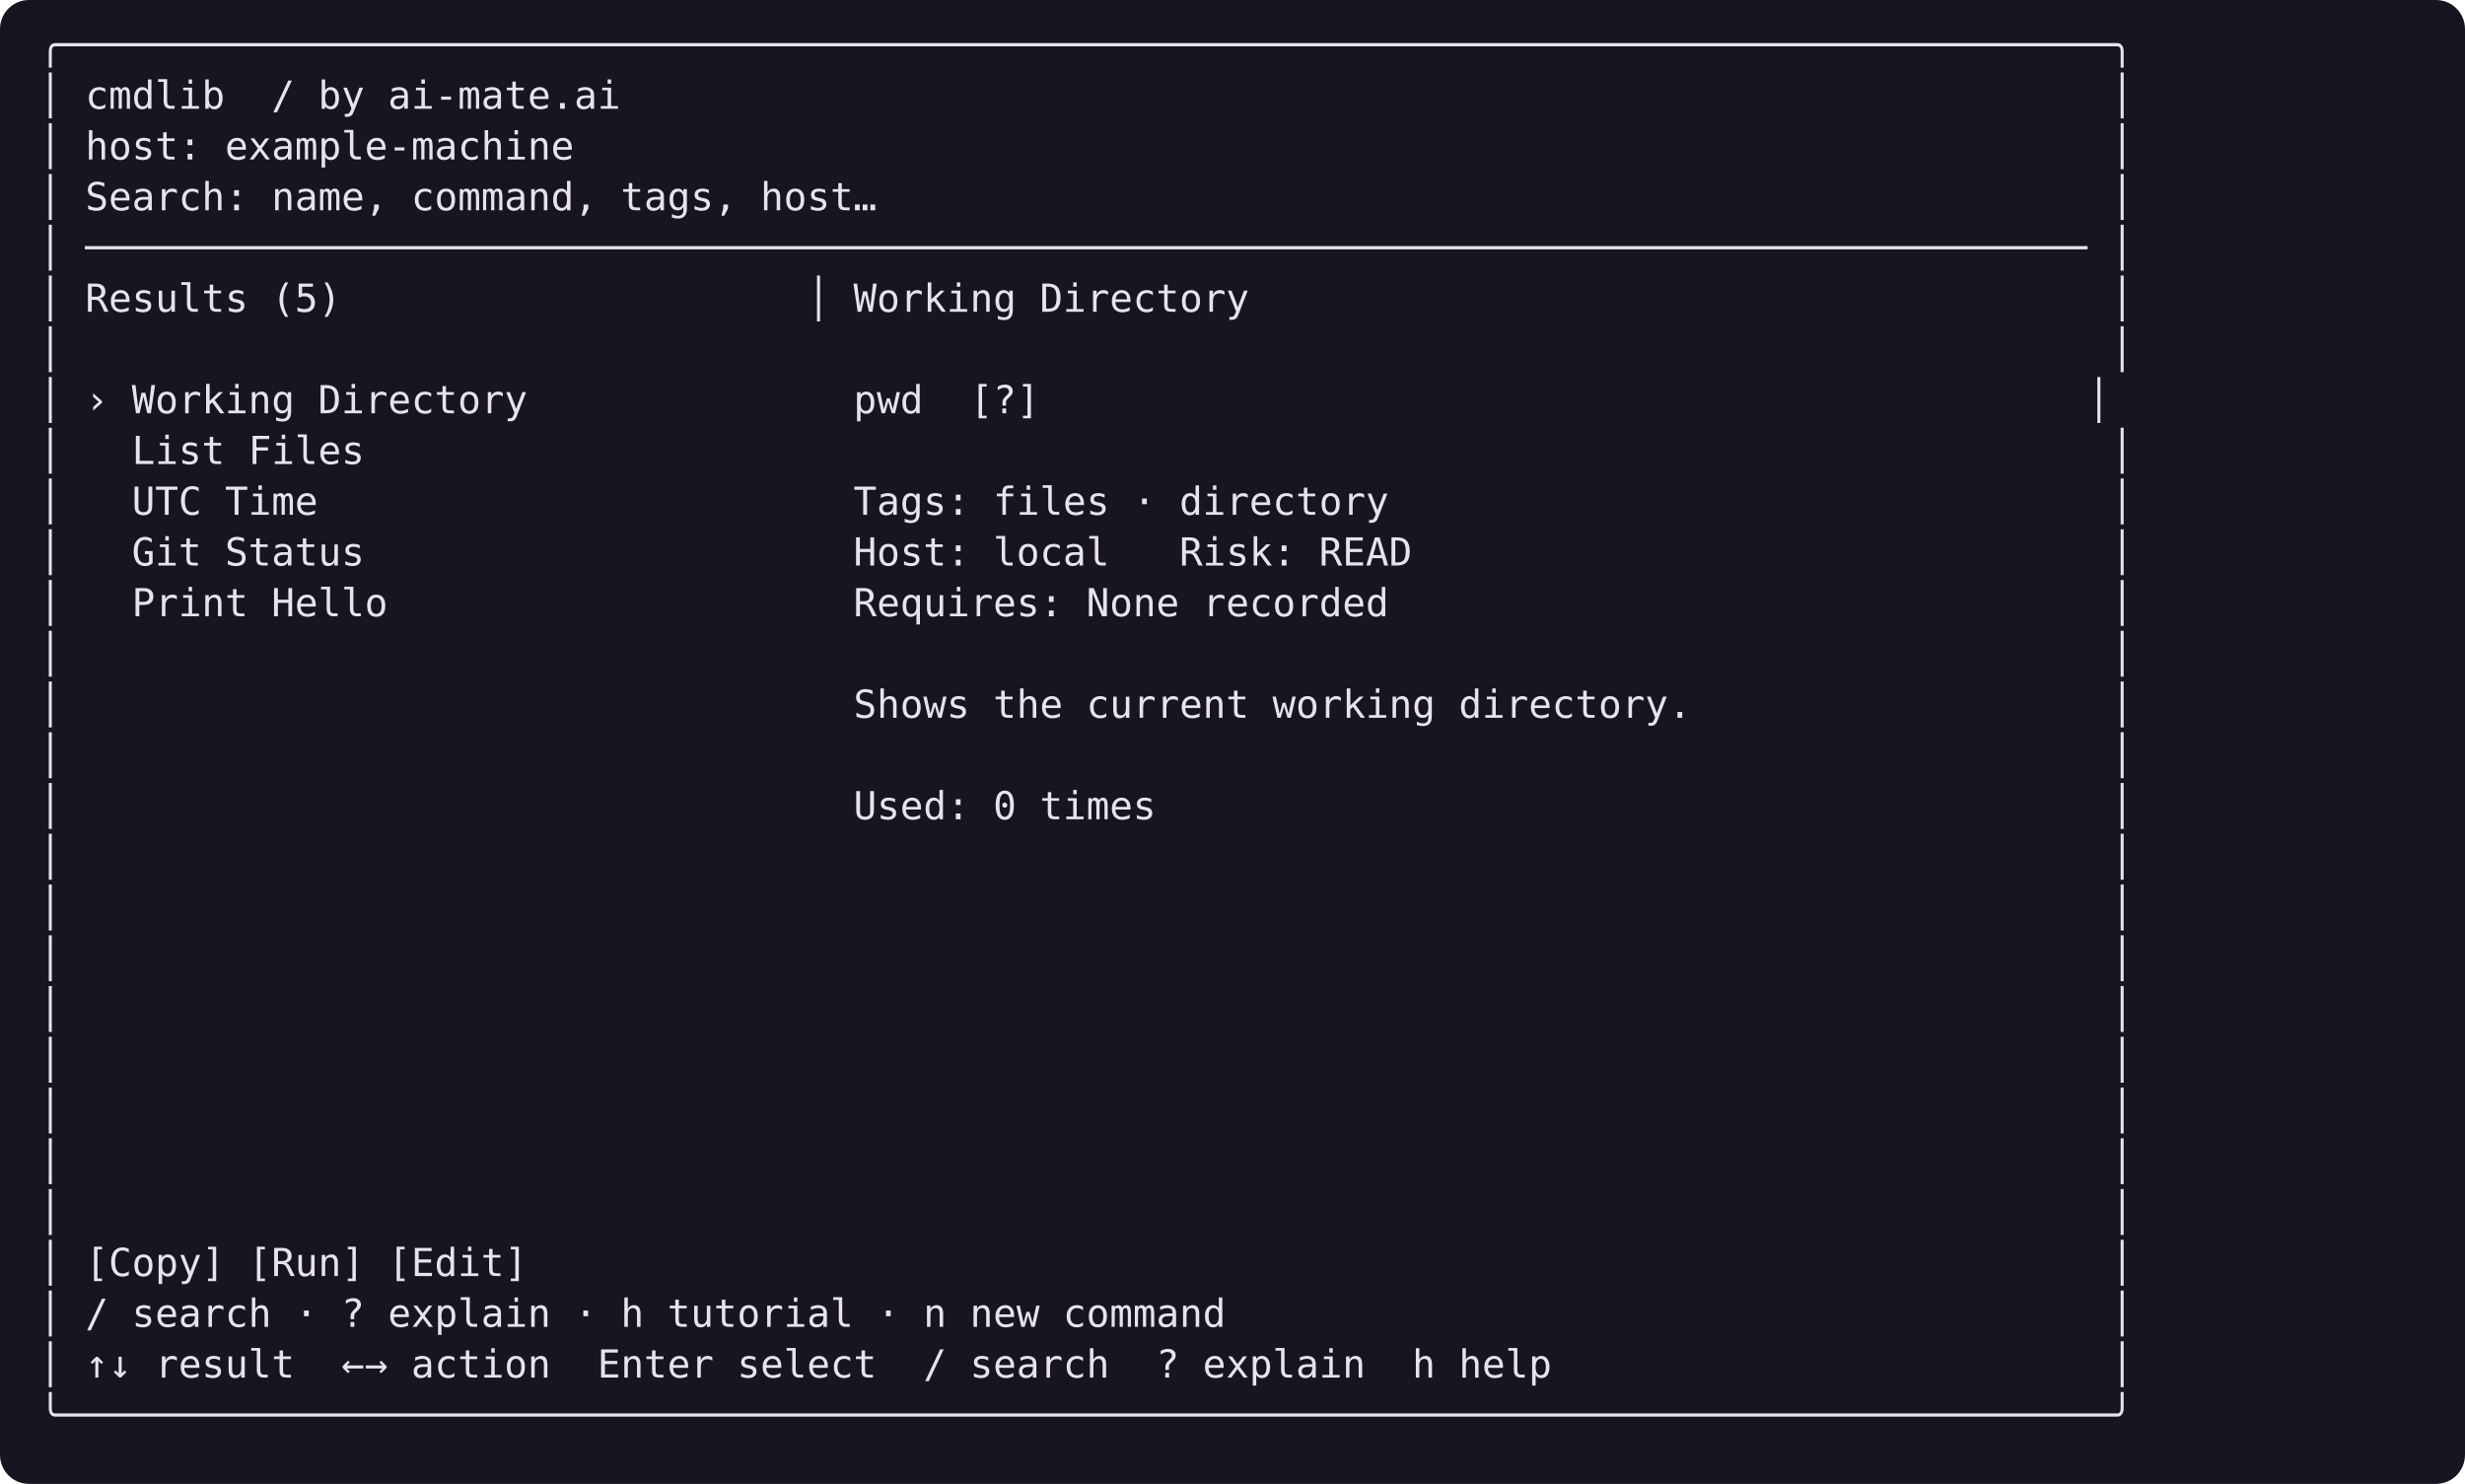
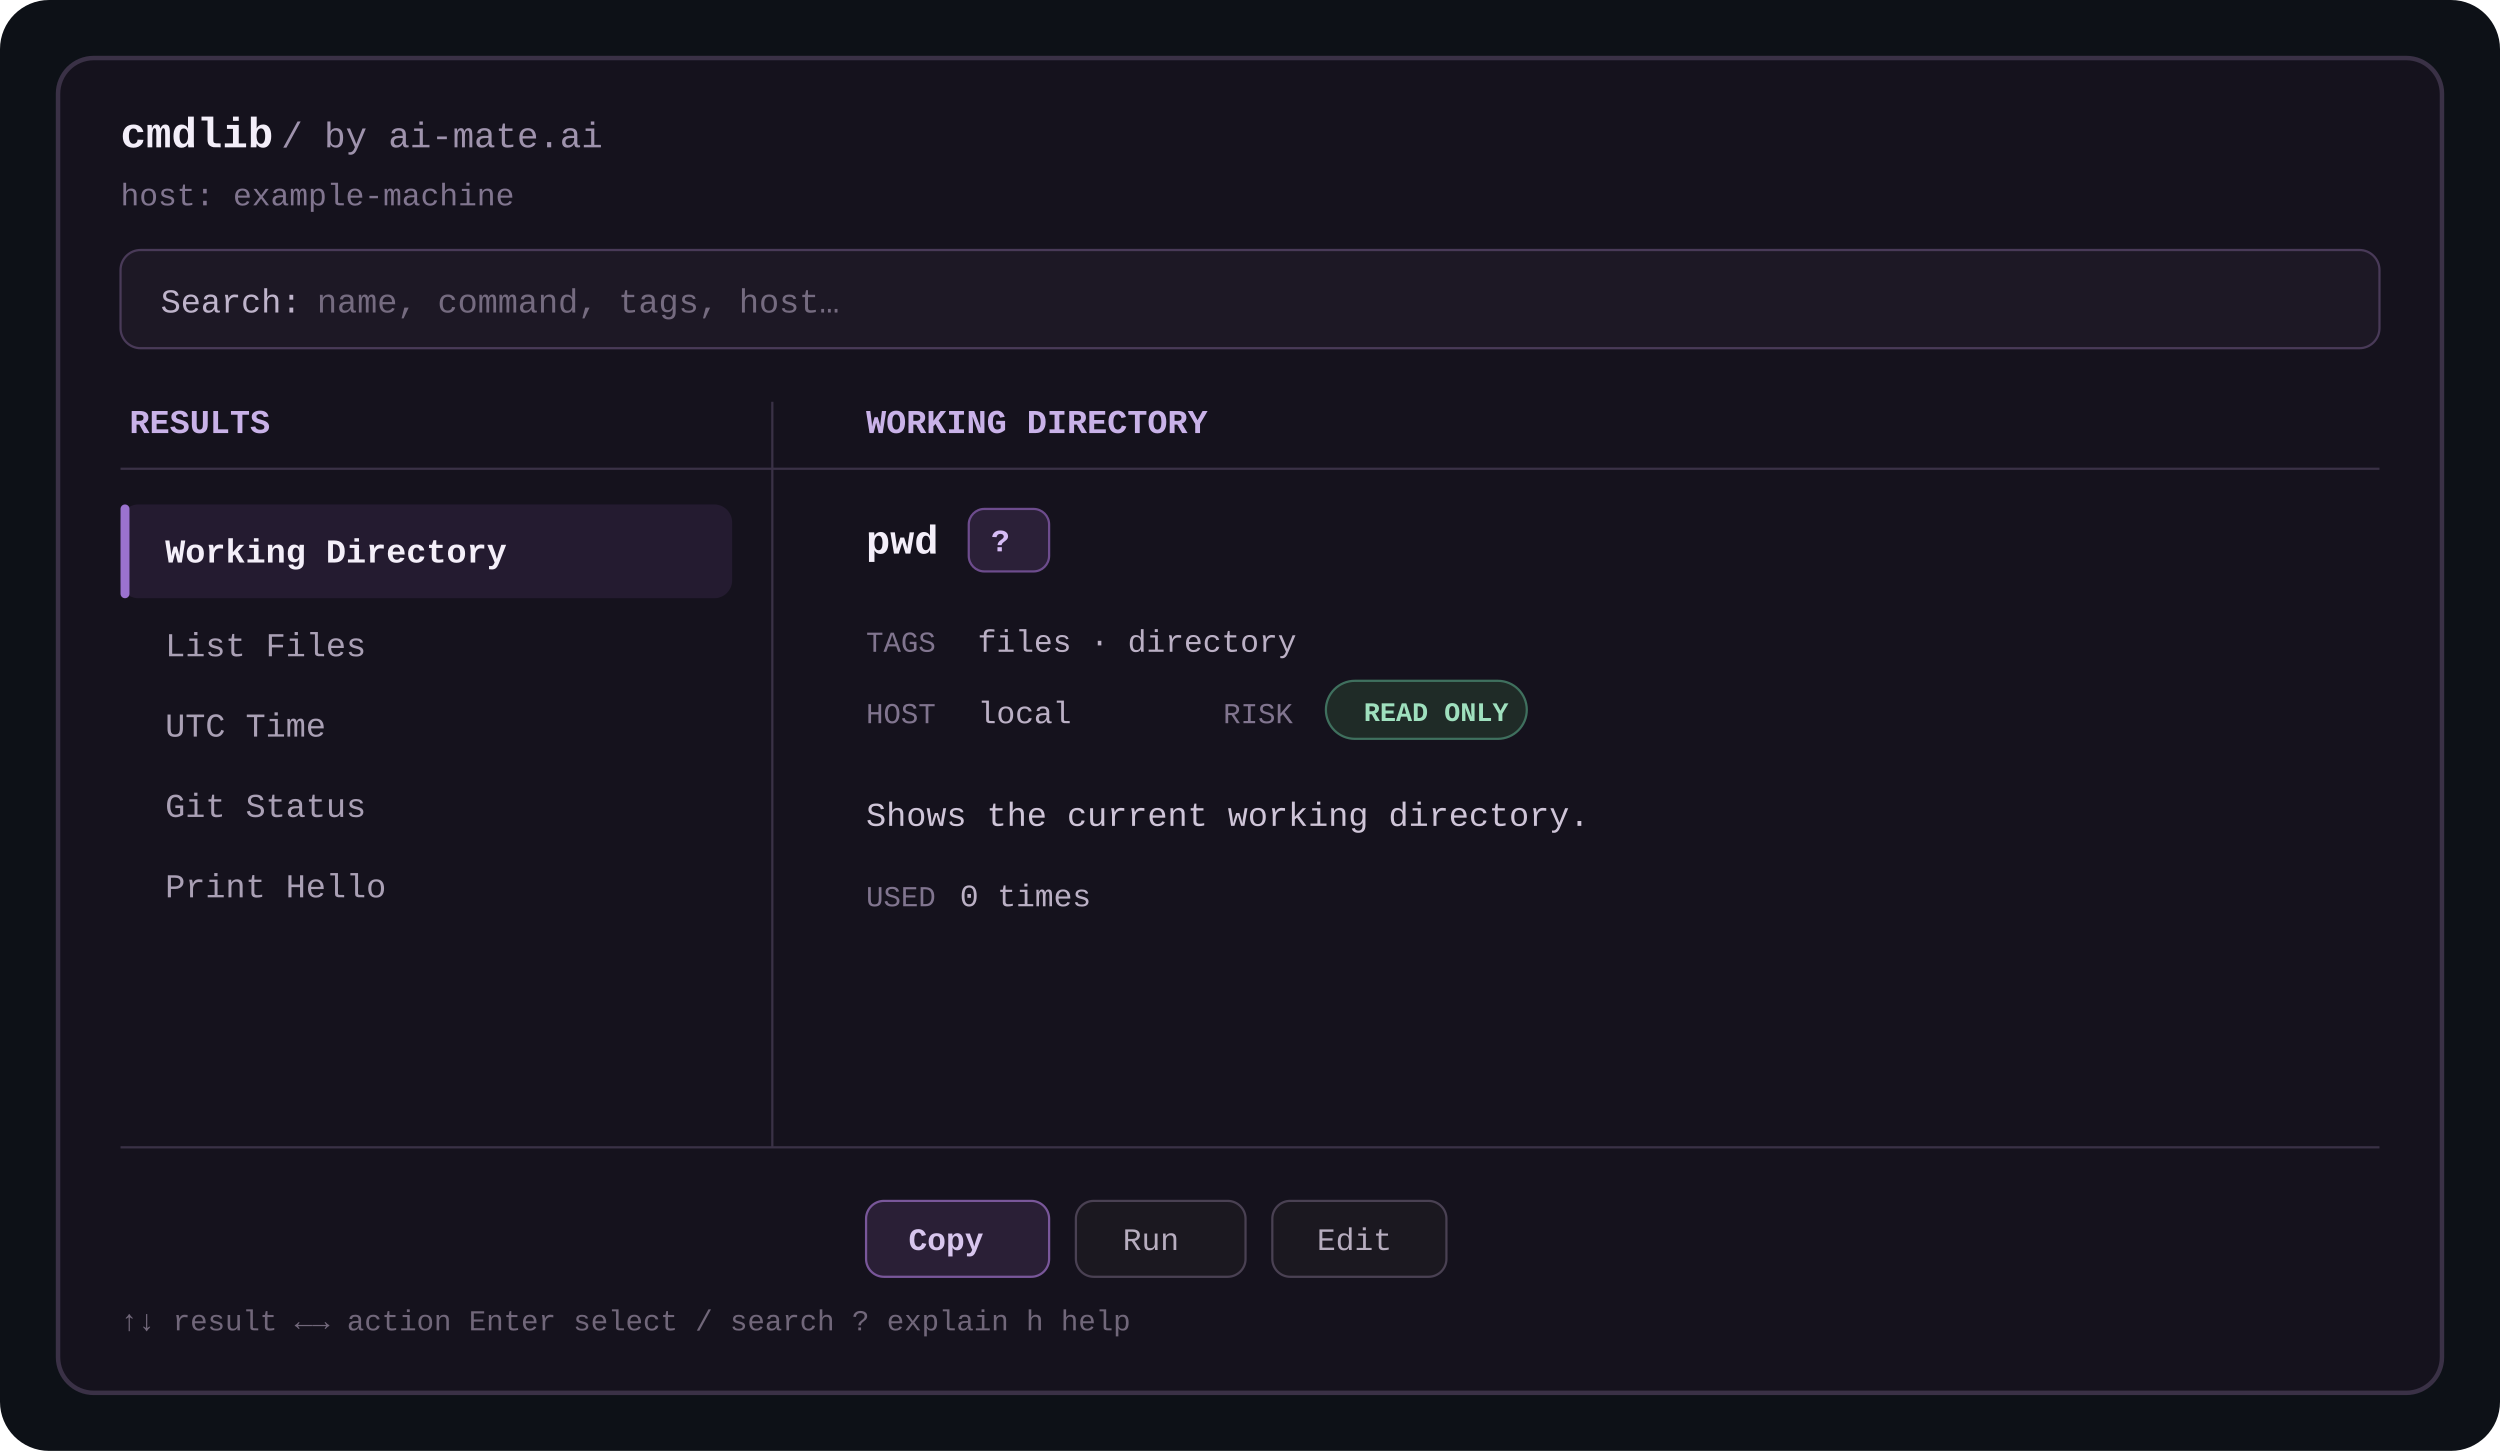
- <svg xmlns="http://www.w3.org/2000/svg" width="1020" height="614" viewBox="0 0 1020 614">
-   <rect width="100%" height="100%" rx="12" fill="#17151f" />
-   <g fill="#e8e2f0" font-family="monospace" font-size="16" xml:space="preserve">
-     <text x="16" y="24">╭────────────────────────────────────────────────────────────────────────────────────────╮</text>
-     <text x="16" y="45">│ cmdlib  / by ai-mate.ai                                                                │</text>
-     <text x="16" y="66">│ host: example-machine                                                                  │</text>
-     <text x="16" y="87">│ Search: name, command, tags, host…                                                     │</text>
-     <text x="16" y="108">│ ────────────────────────────────────────────────────────────────────────────────────── │</text>
-     <text x="16" y="129">│ Results (5)                    │ Working Directory                                     │</text>
-     <text x="16" y="150">│                                                                                        │</text>
-     <text x="16" y="171">│ › Working Directory              pwd  [?]                                             │</text>
-     <text x="16" y="192">│   List Files                                                                           │</text>
-     <text x="16" y="213">│   UTC Time                       Tags: files · directory                               │</text>
-     <text x="16" y="234">│   Git Status                     Host: local   Risk: READ                              │</text>
-     <text x="16" y="255">│   Print Hello                    Requires: None recorded                               │</text>
-     <text x="16" y="276">│                                                                                        │</text>
-     <text x="16" y="297">│                                  Shows the current working directory.                  │</text>
-     <text x="16" y="318">│                                                                                        │</text>
-     <text x="16" y="339">│                                  Used: 0 times                                         │</text>
-     <text x="16" y="360">│                                                                                        │</text>
-     <text x="16" y="381">│                                                                                        │</text>
-     <text x="16" y="402">│                                                                                        │</text>
-     <text x="16" y="423">│                                                                                        │</text>
-     <text x="16" y="444">│                                                                                        │</text>
-     <text x="16" y="465">│                                                                                        │</text>
-     <text x="16" y="486">│                                                                                        │</text>
-     <text x="16" y="507">│                                                                                        │</text>
-     <text x="16" y="528">│ [Copy] [Run] [Edit]                                                                    │</text>
-     <text x="16" y="549">│ / search · ? explain · h tutorial · n new command                                      │</text>
-     <text x="16" y="570">│ ↑↓ result  ←→ action  Enter select  / search  ? explain  h help                        │</text>
-     <text x="16" y="591">╰────────────────────────────────────────────────────────────────────────────────────────╯</text>
-   </g>
+ <svg xmlns="http://www.w3.org/2000/svg" width="1120" height="650" viewBox="0 0 1120 650" role="img" aria-labelledby="title desc">
+   <rect width="1120" height="650" rx="22" fill="#0d1117" />
+   <rect x="26" y="26" width="1068" height="598" rx="16" fill="#15121d" stroke="#3a3146" stroke-width="2" />
+   <text x="54" y="66" fill="#f3eef9" font-family="SFMono-Regular,Consolas,Liberation Mono,monospace" font-size="19" font-weight="700">cmdlib</text>
+   <text x="126" y="66" fill="#9f93ad" font-family="SFMono-Regular,Consolas,Liberation Mono,monospace" font-size="16">/ by ai-mate.ai</text>
+   <text x="54" y="92" fill="#81758f" font-family="SFMono-Regular,Consolas,Liberation Mono,monospace" font-size="14">host: example-machine</text>
+   <rect x="54" y="112" width="1012" height="44" rx="9" fill="#1d1825" stroke="#493a58" />
+   <text x="72" y="140" fill="#bfb4cb" font-family="SFMono-Regular,Consolas,Liberation Mono,monospace" font-size="15">Search:</text>
+   <text x="142" y="140" fill="#756b80" font-family="SFMono-Regular,Consolas,Liberation Mono,monospace" font-size="15">name, command, tags, host…</text>
+   <text x="58" y="194" fill="#c9b2e8" font-family="SFMono-Regular,Consolas,Liberation Mono,monospace" font-size="15" font-weight="700">RESULTS</text>
+   <text x="388" y="194" fill="#c9b2e8" font-family="SFMono-Regular,Consolas,Liberation Mono,monospace" font-size="15" font-weight="700">WORKING DIRECTORY</text>
+   <line x1="54" y1="210" x2="1066" y2="210" stroke="#3a3146" />
+   <line x1="346" y1="180" x2="346" y2="514" stroke="#3a3146" />
+   <rect x="54" y="226" width="274" height="42" rx="8" fill="#241b30" />
+   <rect x="54" y="226" width="4" height="42" rx="2" fill="#9b72cf" />
+   <text x="74" y="252" fill="#f4eff9" font-family="SFMono-Regular,Consolas,Liberation Mono,monospace" font-size="15" font-weight="700">Working Directory</text>
+   <text x="74" y="294" fill="#aaa0b5" font-family="SFMono-Regular,Consolas,Liberation Mono,monospace" font-size="15">List Files</text>
+   <text x="74" y="330" fill="#aaa0b5" font-family="SFMono-Regular,Consolas,Liberation Mono,monospace" font-size="15">UTC Time</text>
+   <text x="74" y="366" fill="#aaa0b5" font-family="SFMono-Regular,Consolas,Liberation Mono,monospace" font-size="15">Git Status</text>
+   <text x="74" y="402" fill="#aaa0b5" font-family="SFMono-Regular,Consolas,Liberation Mono,monospace" font-size="15">Print Hello</text>
+   <text x="388" y="248" fill="#f3eef9" font-family="SFMono-Regular,Consolas,Liberation Mono,monospace" font-size="18" font-weight="700">pwd</text>
+   <rect x="434" y="228" width="36" height="28" rx="7" fill="#2b2038" stroke="#6d4c8d" />
+   <text x="444" y="247" fill="#d7bdf7" font-family="SFMono-Regular,Consolas,Liberation Mono,monospace" font-size="14" font-weight="700">?</text>
+   <text x="388" y="292" fill="#81758f" font-family="SFMono-Regular,Consolas,Liberation Mono,monospace" font-size="13">TAGS</text>
+   <text x="438" y="292" fill="#bbb0c5" font-family="SFMono-Regular,Consolas,Liberation Mono,monospace" font-size="14">files · directory</text>
+   <text x="388" y="324" fill="#81758f" font-family="SFMono-Regular,Consolas,Liberation Mono,monospace" font-size="13">HOST</text>
+   <text x="438" y="324" fill="#bbb0c5" font-family="SFMono-Regular,Consolas,Liberation Mono,monospace" font-size="14">local</text>
+   <text x="548" y="324" fill="#81758f" font-family="SFMono-Regular,Consolas,Liberation Mono,monospace" font-size="13">RISK</text>
+   <rect x="594" y="305" width="90" height="26" rx="13" fill="#1f2b27" stroke="#3f705e" />
+   <text x="611" y="323" fill="#9fe0be" font-family="SFMono-Regular,Consolas,Liberation Mono,monospace" font-size="12" font-weight="700">READ ONLY</text>
+   <text x="388" y="370" fill="#cfc5d8" font-family="SFMono-Regular,Consolas,Liberation Mono,monospace" font-size="15">Shows the current working directory.</text>
+   <text x="388" y="406" fill="#81758f" font-family="SFMono-Regular,Consolas,Liberation Mono,monospace" font-size="13">USED</text>
+   <text x="430" y="406" fill="#bbb0c5" font-family="SFMono-Regular,Consolas,Liberation Mono,monospace" font-size="14">0 times</text>
+   <line x1="54" y1="514" x2="1066" y2="514" stroke="#3a3146" />
+   <rect x="388" y="538" width="82" height="34" rx="8" fill="#2a1f36" stroke="#79579a" />
+   <text x="407" y="560" fill="#d8c6ee" font-family="SFMono-Regular,Consolas,Liberation Mono,monospace" font-size="14" font-weight="700">Copy</text>
+   <rect x="482" y="538" width="76" height="34" rx="8" fill="#1b1820" stroke="#4a4153" />
+   <text x="503" y="560" fill="#b7adbf" font-family="SFMono-Regular,Consolas,Liberation Mono,monospace" font-size="14">Run</text>
+   <rect x="570" y="538" width="78" height="34" rx="8" fill="#1b1820" stroke="#4a4153" />
+   <text x="590" y="560" fill="#b7adbf" font-family="SFMono-Regular,Consolas,Liberation Mono,monospace" font-size="14">Edit</text>
+   <text x="54" y="596" fill="#71677a" font-family="SFMono-Regular,Consolas,Liberation Mono,monospace" font-size="13">↑↓ result   ←→ action   Enter select   / search   ? explain   h help</text>
</svg>
